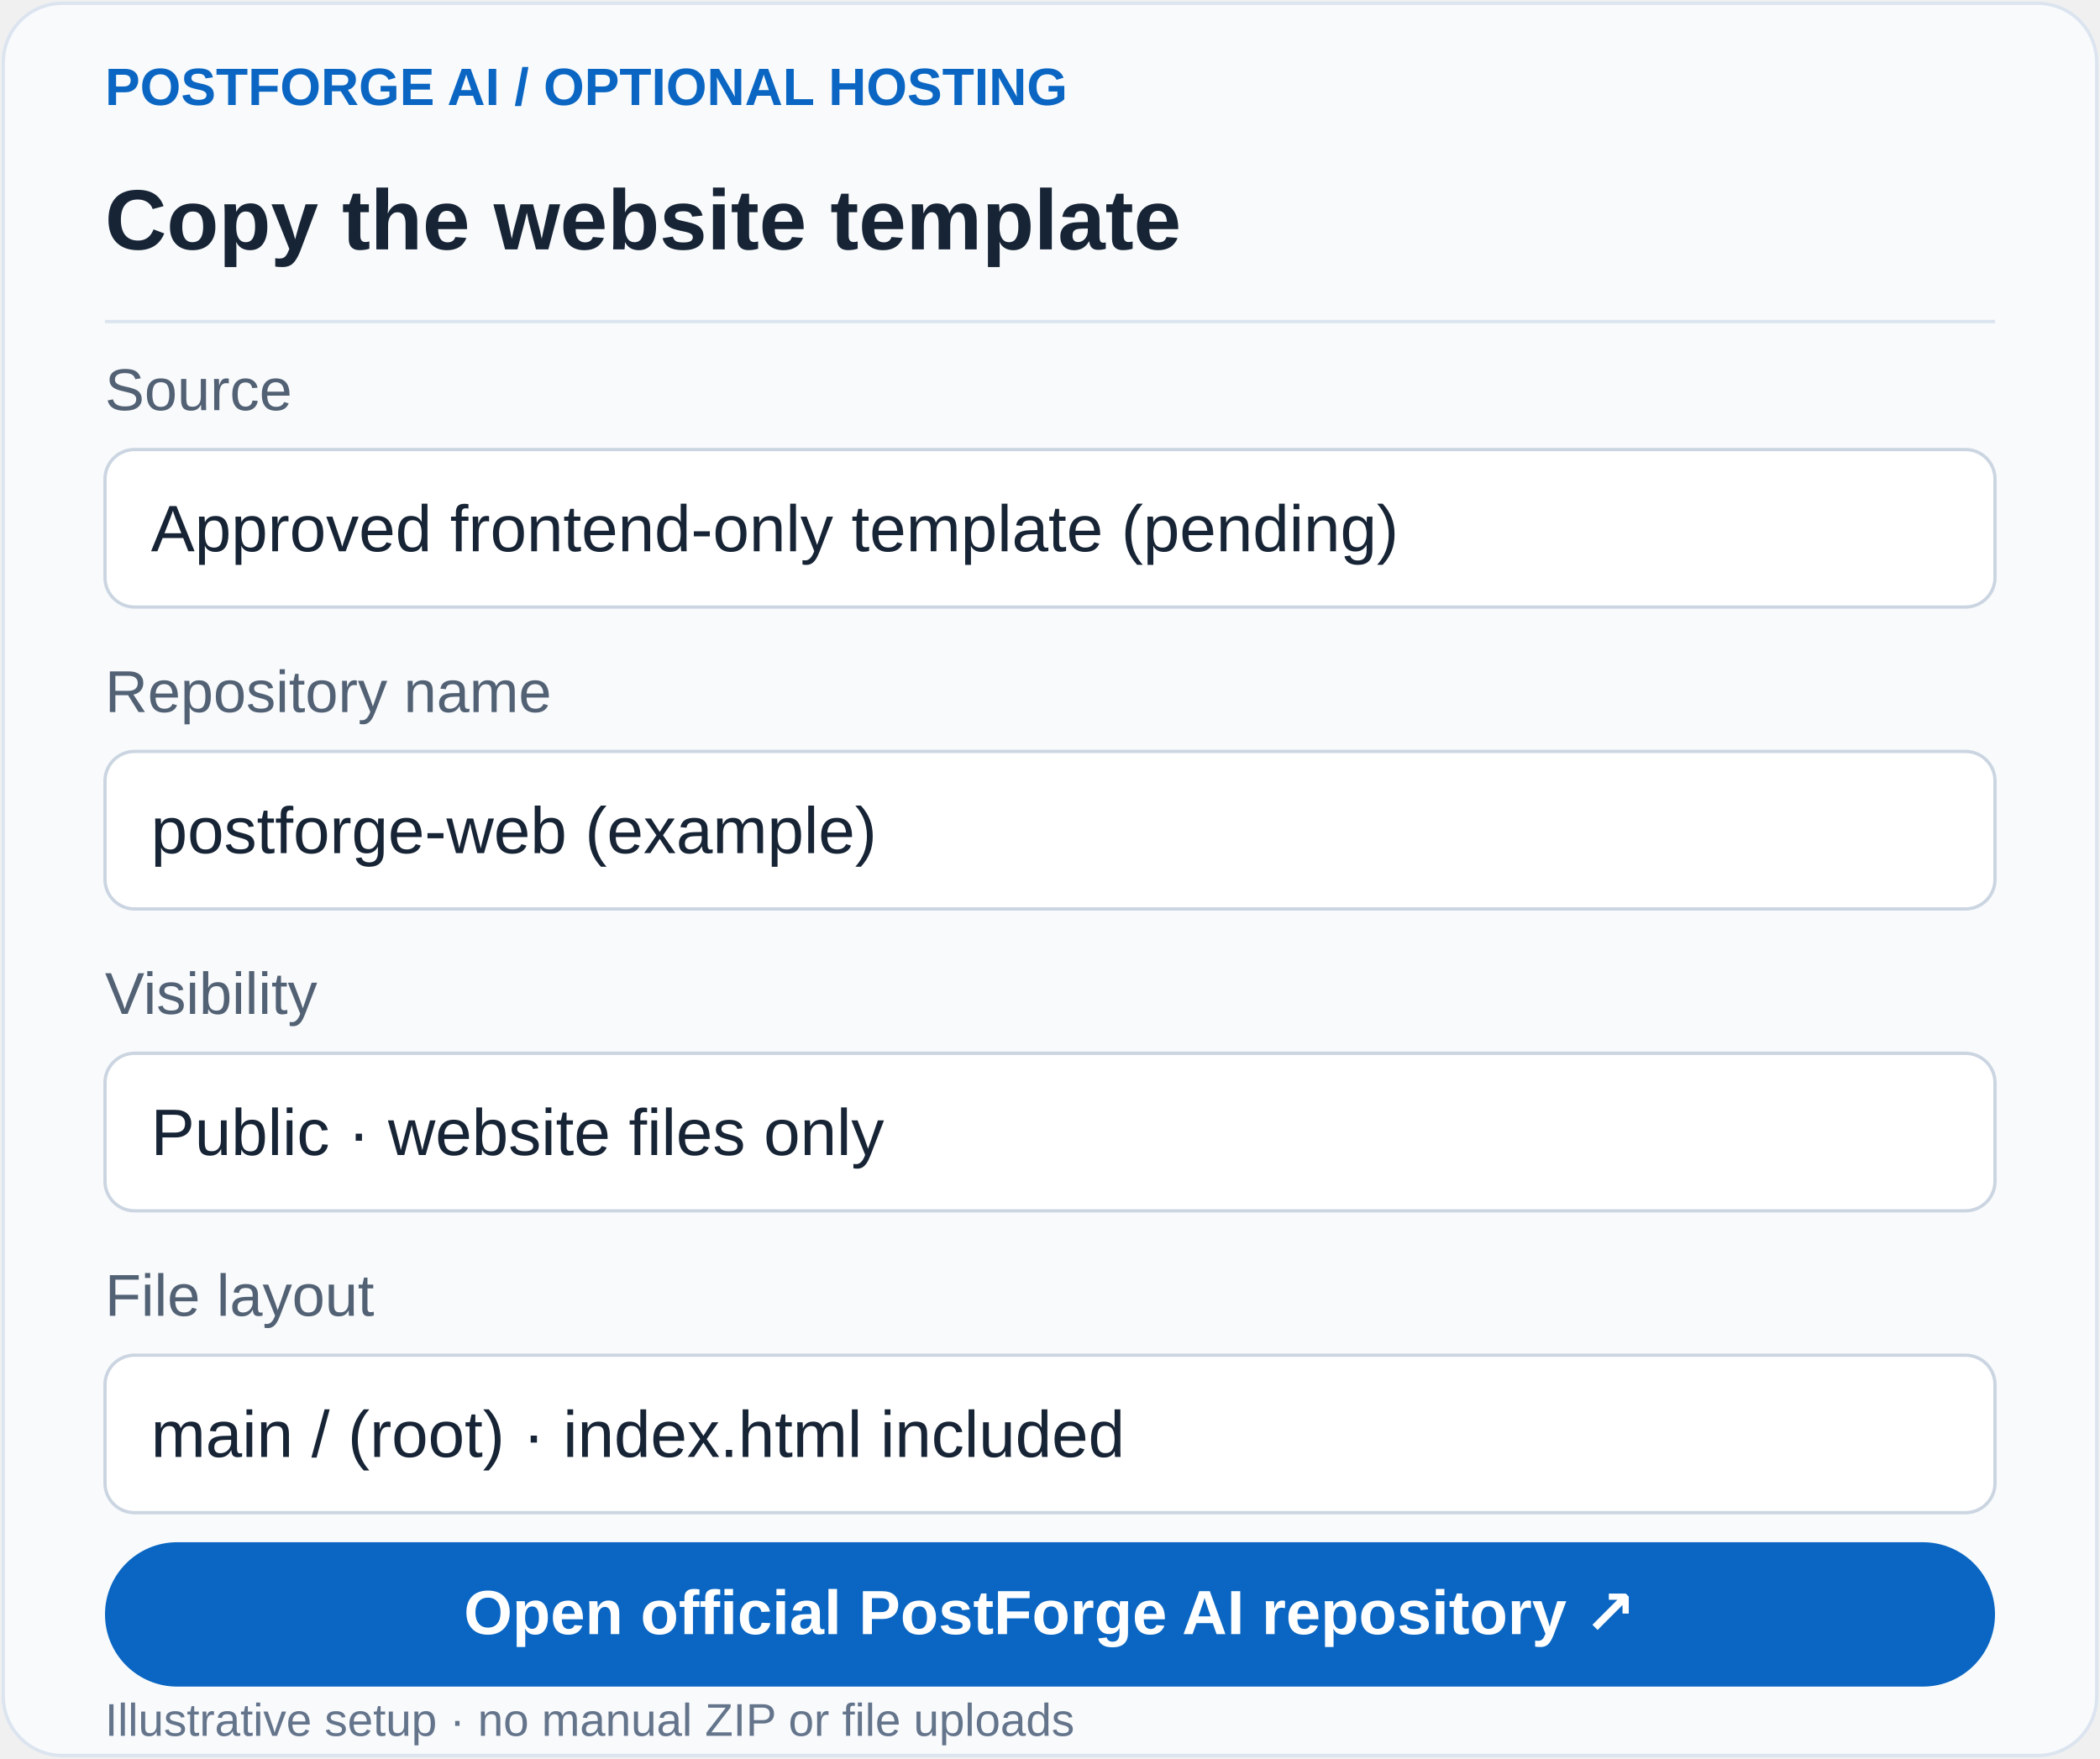
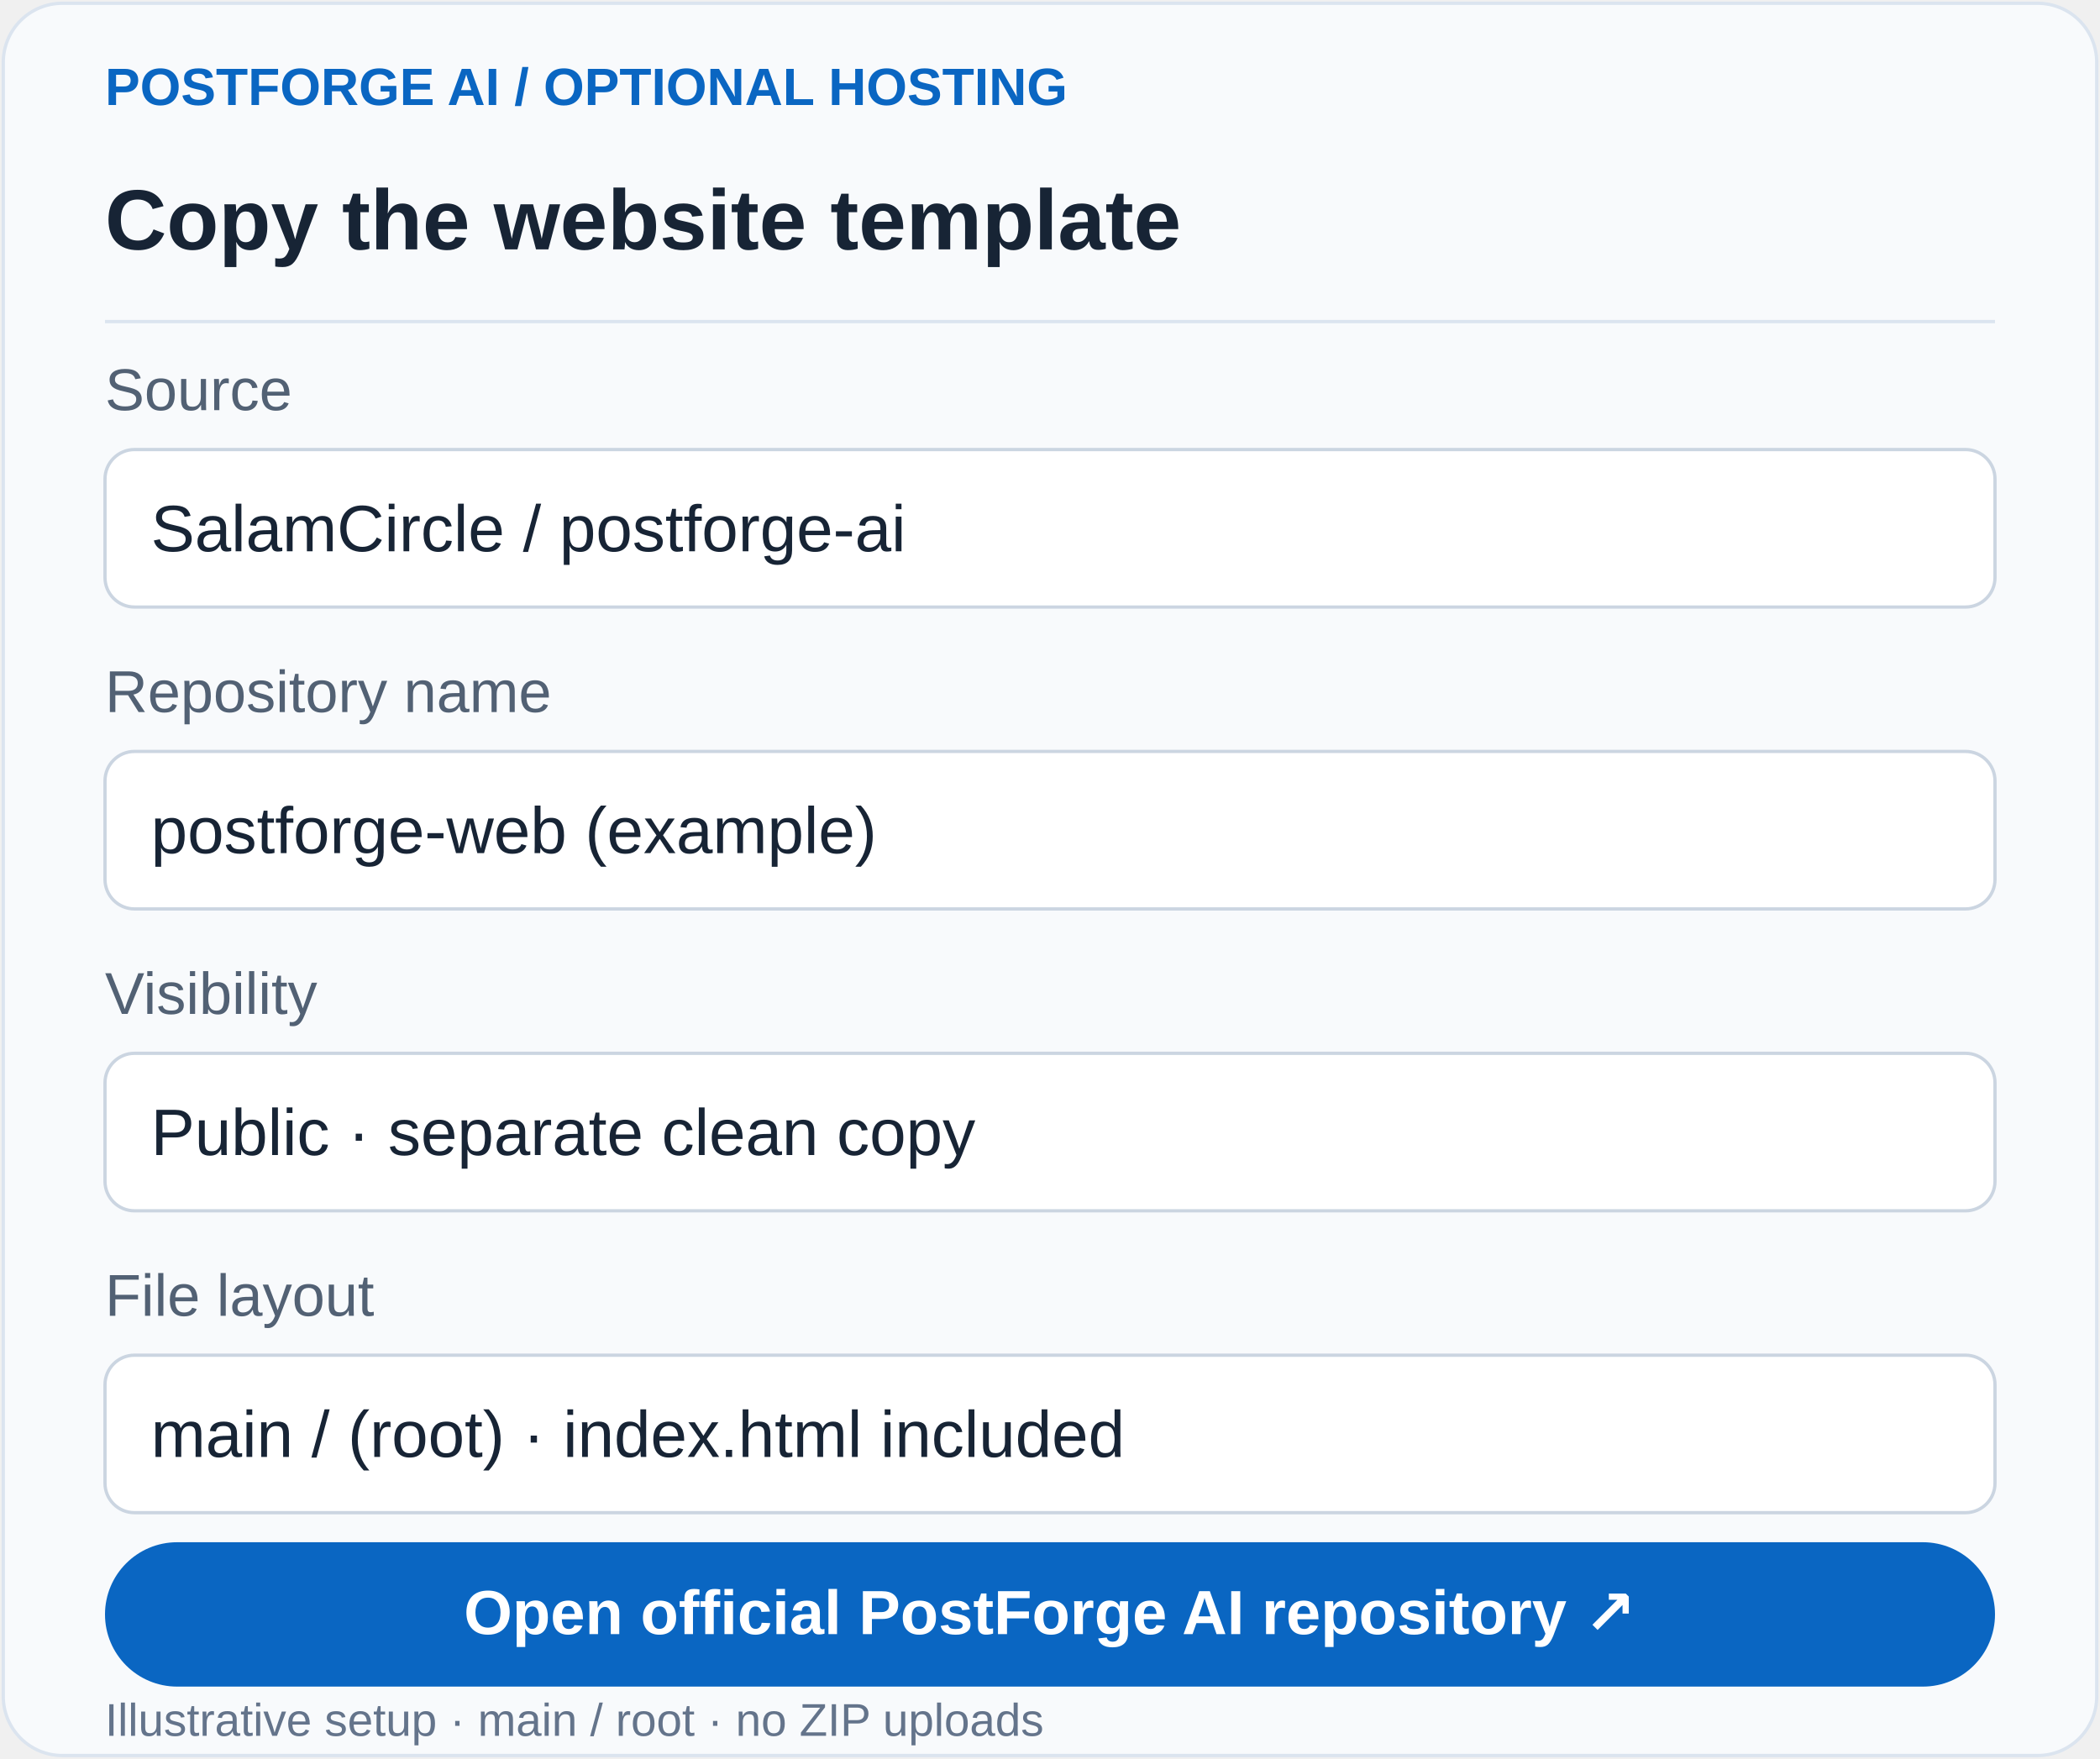
<svg xmlns="http://www.w3.org/2000/svg" width="640" height="536" viewBox="0 0 640 536" role="img" aria-labelledby="title">
  <rect x="1" y="1" width="638" height="534" rx="18" fill="#f8fafc" stroke="#dbe4ef" />
  <g font-family="Arial,sans-serif">
    <text x="32" y="32" font-size="16" fill="#0a66c2" font-weight="700">POSTFORGE AI / OPTIONAL HOSTING</text>
    <text x="32" y="76" font-size="26" fill="#172435" font-weight="700">Copy the website template</text>
    <path d="M32 98H608" stroke="#dbe4ef" />
    <text x="32" y="125" font-size="18" fill="#526174">Source</text>
    <rect x="32" y="137" width="576" height="48" rx="9" fill="#fff" stroke="#cbd5e1" />
-     <text x="46" y="168" font-size="20" fill="#172435">Approved frontend-only template (pending)</text>
+     <text x="46" y="168" font-size="20" fill="#172435">SalamCircle / postforge-ai</text>
    <text x="32" y="217" font-size="18" fill="#526174">Repository name</text>
    <rect x="32" y="229" width="576" height="48" rx="9" fill="#fff" stroke="#cbd5e1" />
    <text x="46" y="260" font-size="20" fill="#172435">postforge-web (example)</text>
    <text x="32" y="309" font-size="18" fill="#526174">Visibility</text>
    <rect x="32" y="321" width="576" height="48" rx="9" fill="#fff" stroke="#cbd5e1" />
-     <text x="46" y="352" font-size="20" fill="#172435">Public · website files only</text>
+     <text x="46" y="352" font-size="20" fill="#172435">Public · separate clean copy</text>
    <text x="32" y="401" font-size="18" fill="#526174">File layout</text>
    <rect x="32" y="413" width="576" height="48" rx="9" fill="#fff" stroke="#cbd5e1" />
    <text x="46" y="444" font-size="20" fill="#172435">main / (root) · index.html included</text>
    <rect x="32" y="470" width="576" height="44" rx="22" fill="#0a66c2" />
    <text x="320" y="498" font-size="19" text-anchor="middle" font-weight="700" fill="#fff">Open official PostForge AI repository ↗</text>
-     <text x="32" y="529" font-size="14" fill="#64748b">Illustrative setup · no manual ZIP or file uploads</text>
+     <text x="32" y="529" font-size="14" fill="#64748b">Illustrative setup · main / root · no ZIP uploads</text>
  </g>
</svg>
